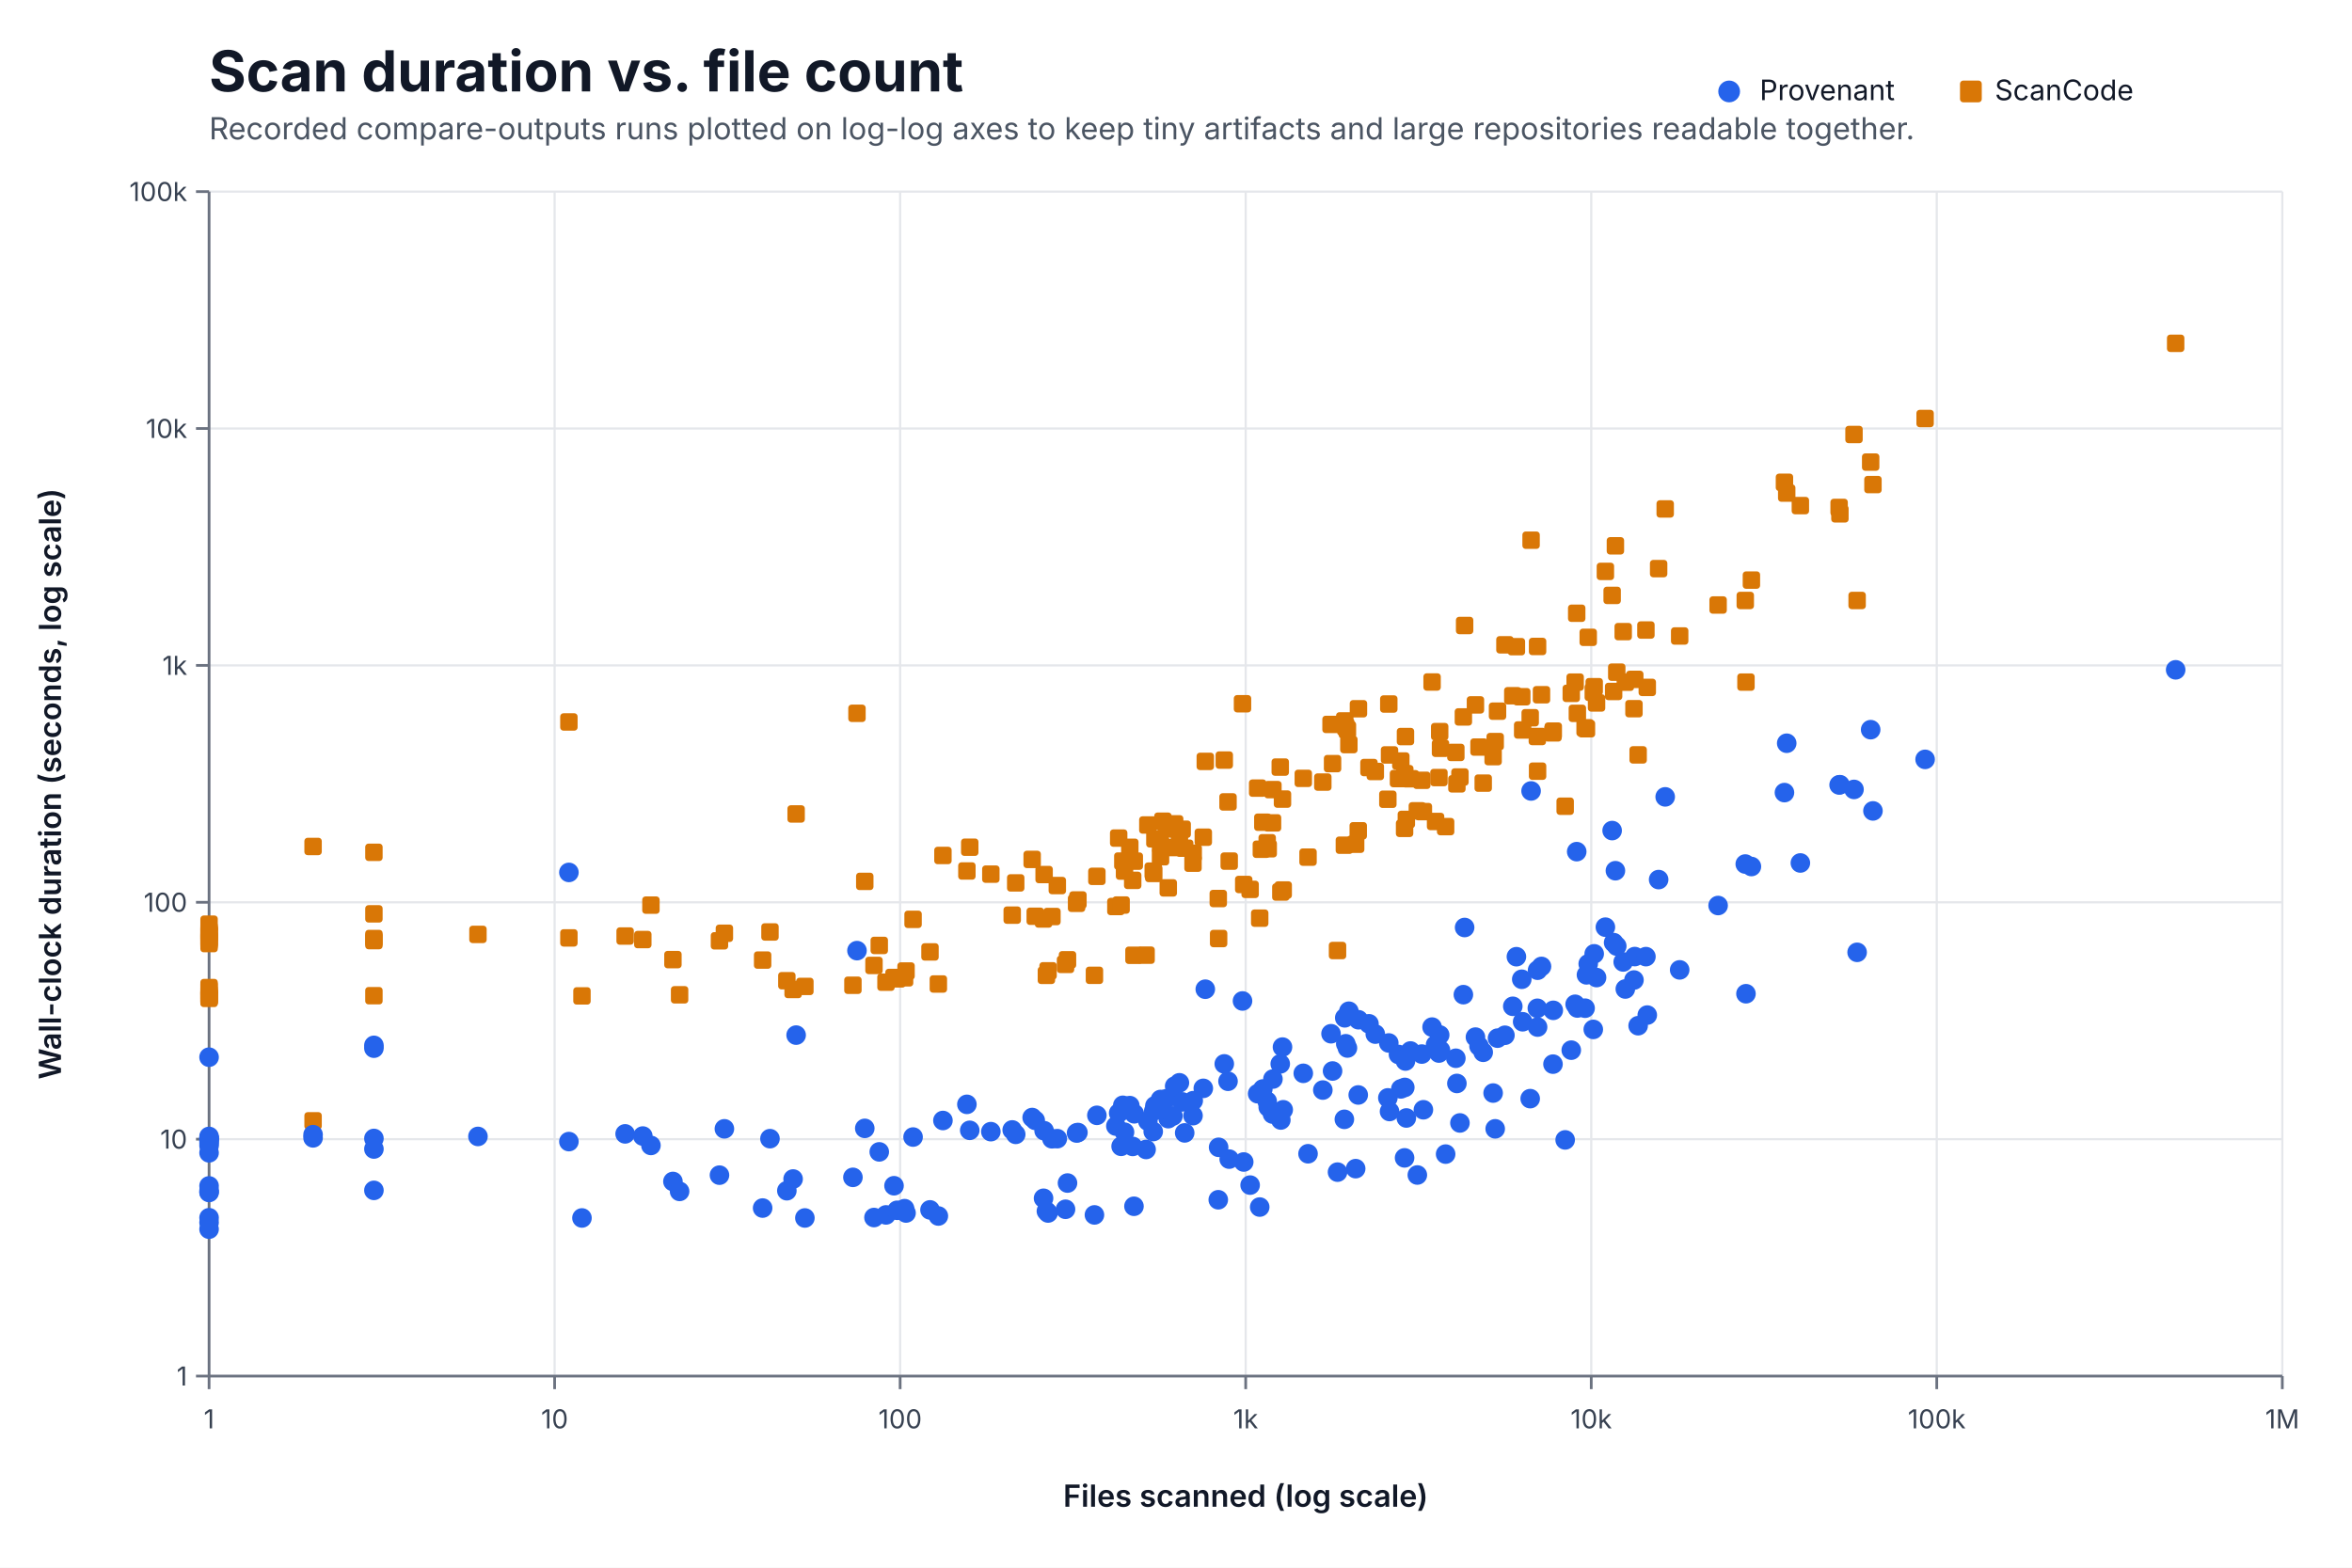
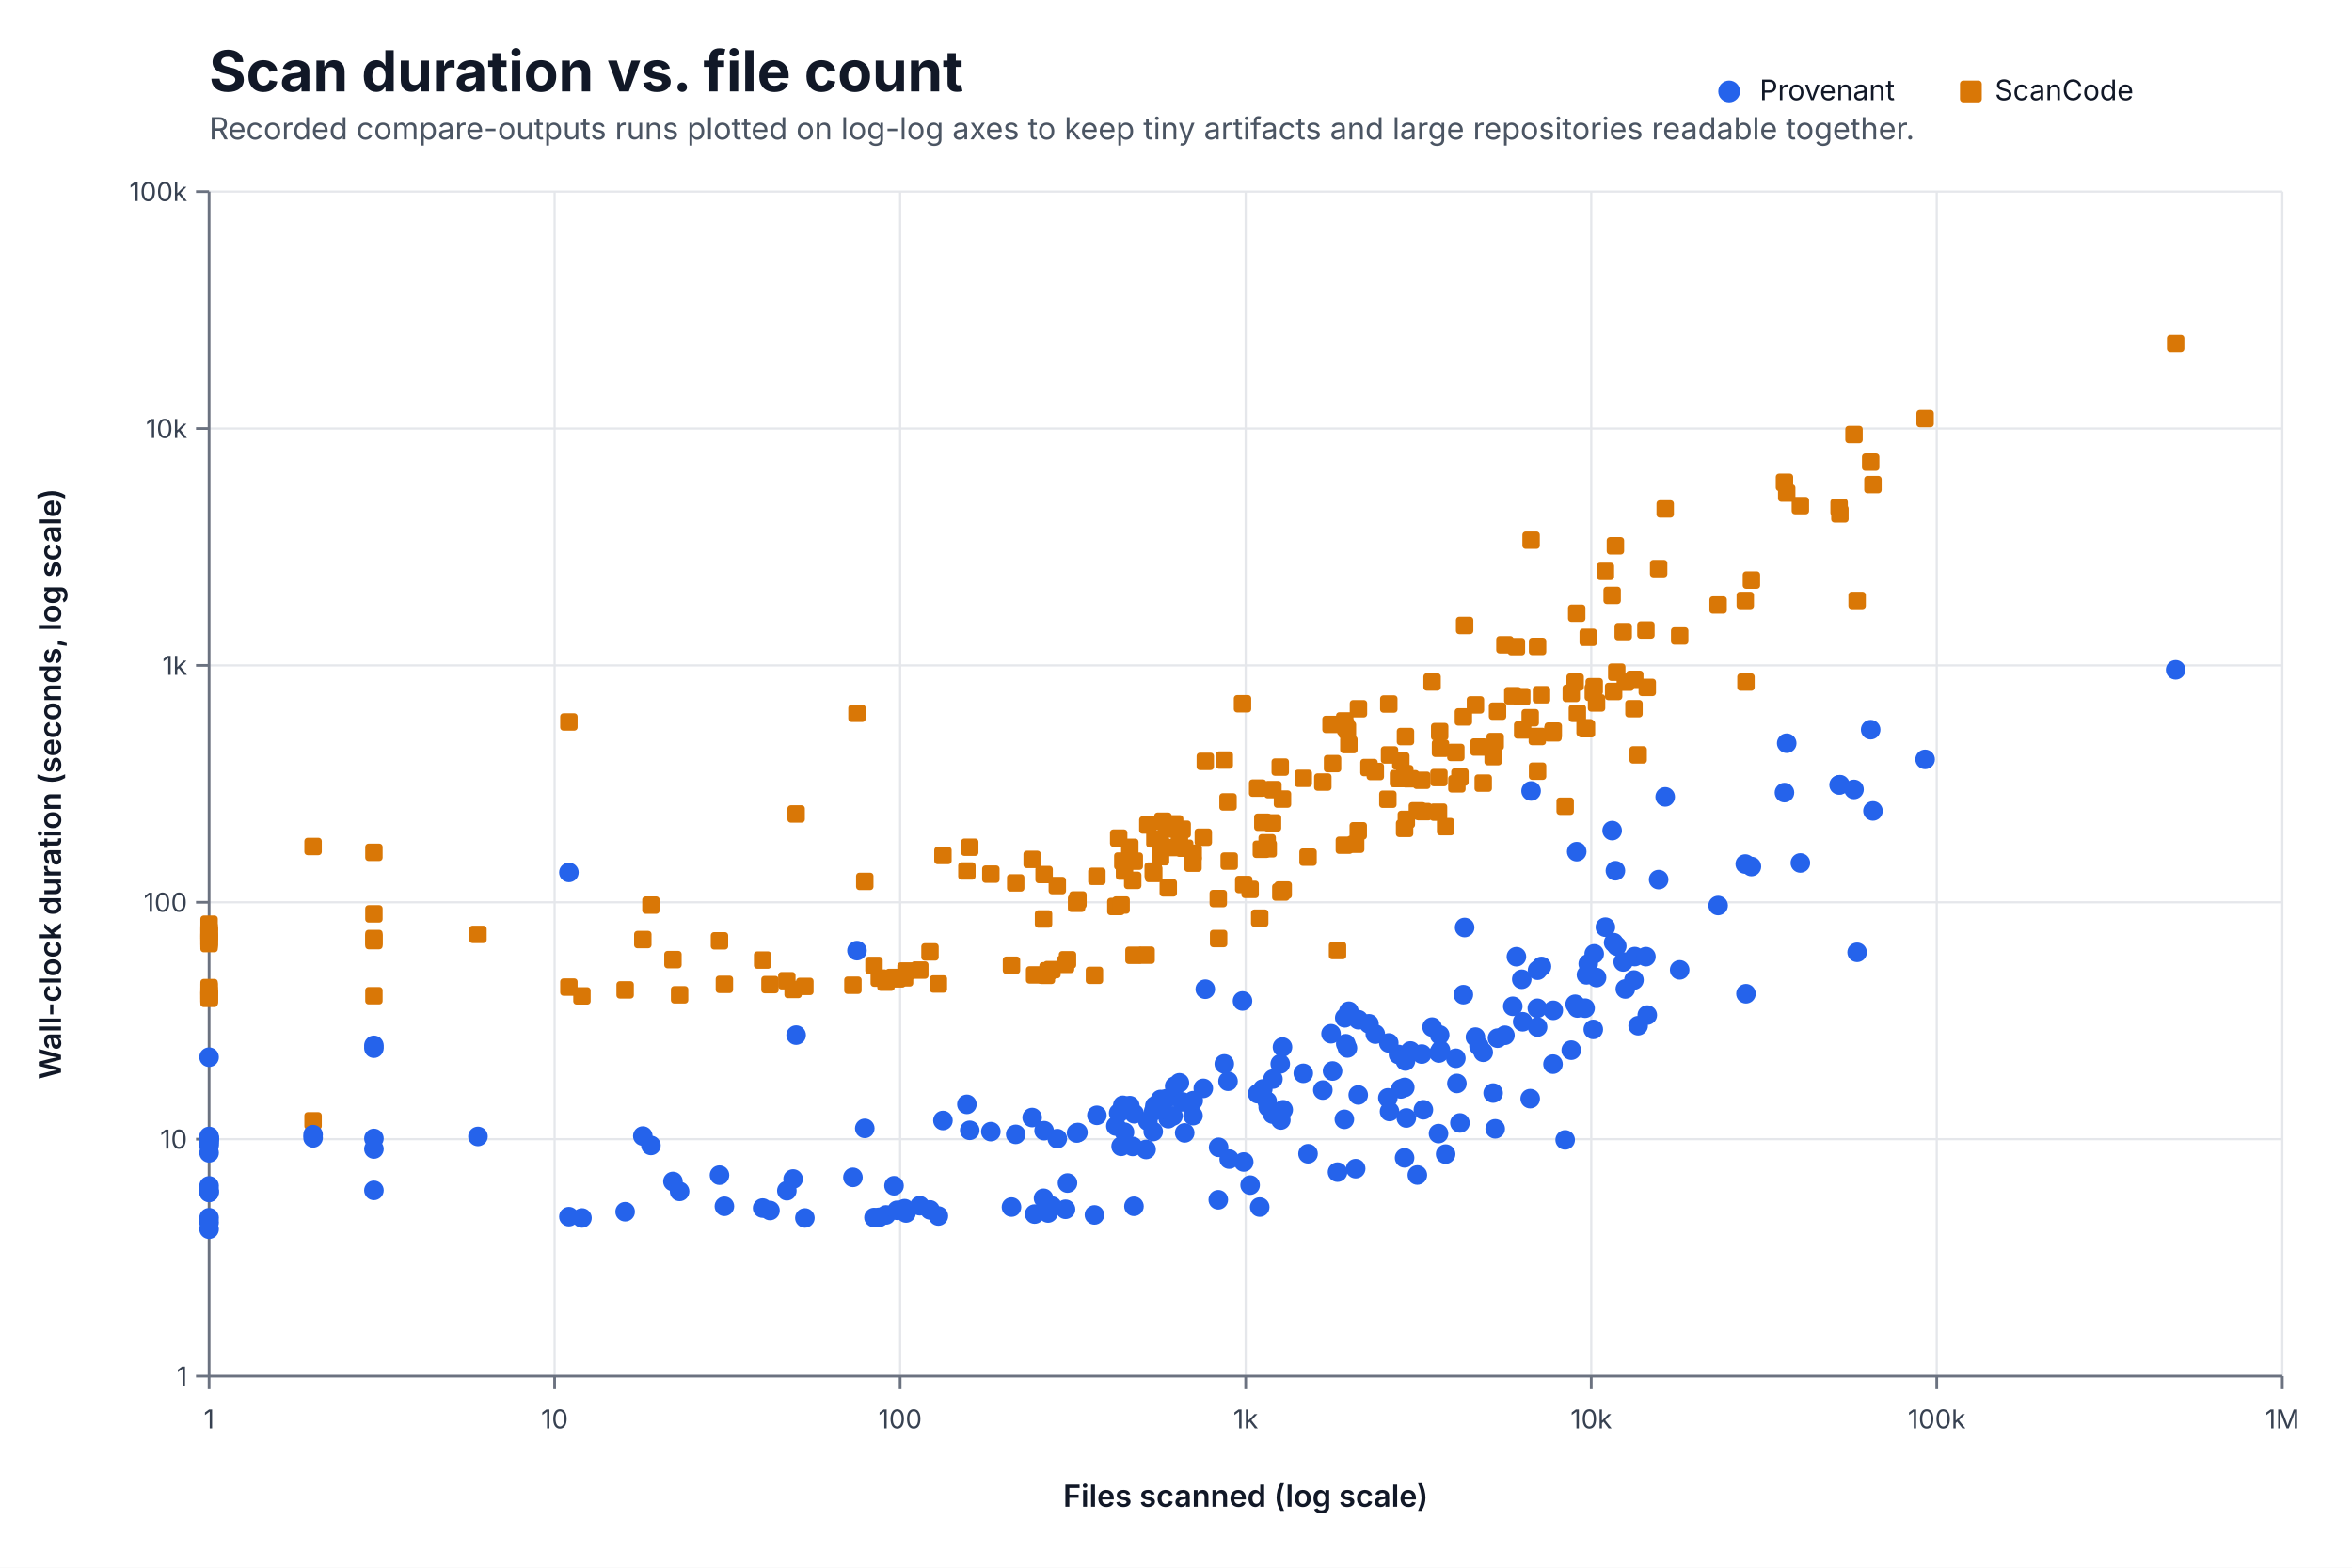
<svg xmlns="http://www.w3.org/2000/svg" width="1080" height="720" viewBox="0 0 1080 720" role="img" aria-labelledby="title desc">
  <style>
    text { font-family: -apple-system, BlinkMacSystemFont, "Segoe UI", sans-serif; fill: #111827; }
    .title { font-size: 26px; font-weight: 700; }
    .subtitle { font-size: 14px; fill: #4b5563; }
    .axis-label { font-size: 14px; font-weight: 600; }
    .tick { font-size: 12px; fill: #374151; }
    .grid { stroke: #e5e7eb; stroke-width: 1; }
    .axis { stroke: #6b7280; stroke-width: 1.25; }
    .legend-label { font-size: 13px; }
  </style>
  <rect x="0" y="0" width="1080" height="720" fill="white" />
  <text class="title" x="96" y="42">Scan duration vs. file count</text>
  <text class="subtitle" x="96" y="64">Recorded compare-outputs runs plotted on log-log axes to keep tiny artifacts and large repositories readable together.</text>
  <line class="grid" x1="96.00" y1="632.00" x2="1048.00" y2="632.00" />
  <line class="grid" x1="96.00" y1="523.20" x2="1048.00" y2="523.20" />
  <line class="grid" x1="96.00" y1="414.40" x2="1048.00" y2="414.40" />
  <line class="grid" x1="96.00" y1="305.60" x2="1048.00" y2="305.60" />
  <line class="grid" x1="96.00" y1="196.80" x2="1048.00" y2="196.80" />
  <line class="grid" x1="96.00" y1="88.00" x2="1048.00" y2="88.00" />
  <line class="grid" x1="96.00" y1="88.00" x2="96.00" y2="632.00" />
  <line class="grid" x1="254.67" y1="88.00" x2="254.67" y2="632.00" />
  <line class="grid" x1="413.33" y1="88.00" x2="413.33" y2="632.00" />
  <line class="grid" x1="572.00" y1="88.00" x2="572.00" y2="632.00" />
  <line class="grid" x1="730.67" y1="88.00" x2="730.67" y2="632.00" />
  <line class="grid" x1="889.33" y1="88.00" x2="889.33" y2="632.00" />
  <line class="grid" x1="1048.00" y1="88.00" x2="1048.00" y2="632.00" />
  <line class="axis" x1="96.00" y1="632.00" x2="1048.00" y2="632.00" />
  <line class="axis" x1="96.00" y1="88.00" x2="96.00" y2="632.00" />
  <line class="axis" x1="96.00" y1="632.00" x2="96.00" y2="638.00" />
  <text class="tick" x="96.00" y="656.00" text-anchor="middle">1</text>
  <line class="axis" x1="254.67" y1="632.00" x2="254.67" y2="638.00" />
  <text class="tick" x="254.67" y="656.00" text-anchor="middle">10</text>
  <line class="axis" x1="413.33" y1="632.00" x2="413.33" y2="638.00" />
  <text class="tick" x="413.33" y="656.00" text-anchor="middle">100</text>
  <line class="axis" x1="572.00" y1="632.00" x2="572.00" y2="638.00" />
  <text class="tick" x="572.00" y="656.00" text-anchor="middle">1k</text>
  <line class="axis" x1="730.67" y1="632.00" x2="730.67" y2="638.00" />
  <text class="tick" x="730.67" y="656.00" text-anchor="middle">10k</text>
  <line class="axis" x1="889.33" y1="632.00" x2="889.33" y2="638.00" />
  <text class="tick" x="889.33" y="656.00" text-anchor="middle">100k</text>
  <line class="axis" x1="1048.00" y1="632.00" x2="1048.00" y2="638.00" />
  <text class="tick" x="1048.00" y="656.00" text-anchor="middle">1M</text>
  <line class="axis" x1="90.00" y1="632.00" x2="96.00" y2="632.00" />
  <text class="tick" x="86.00" y="632.00" text-anchor="end" dominant-baseline="middle">1</text>
  <line class="axis" x1="90.00" y1="523.20" x2="96.00" y2="523.20" />
  <text class="tick" x="86.00" y="523.20" text-anchor="end" dominant-baseline="middle">10</text>
  <line class="axis" x1="90.00" y1="414.40" x2="96.00" y2="414.40" />
  <text class="tick" x="86.00" y="414.40" text-anchor="end" dominant-baseline="middle">100</text>
  <line class="axis" x1="90.00" y1="305.60" x2="96.00" y2="305.60" />
  <text class="tick" x="86.00" y="305.60" text-anchor="end" dominant-baseline="middle">1k</text>
  <line class="axis" x1="90.00" y1="196.80" x2="96.00" y2="196.80" />
  <text class="tick" x="86.00" y="196.80" text-anchor="end" dominant-baseline="middle">10k</text>
  <line class="axis" x1="90.00" y1="88.00" x2="96.00" y2="88.00" />
  <text class="tick" x="86.00" y="88.00" text-anchor="end" dominant-baseline="middle">100k</text>
  <text class="axis-label" x="572.00" y="692.00" text-anchor="middle">Files scanned (log scale)</text>
  <text class="axis-label" x="28" y="360.00" transform="rotate(-90 28 360.00)" text-anchor="middle">Wall-clock duration (seconds, log scale)</text>
  <g aria-label="Legend">
    <circle cx="794" cy="42" r="5" fill="#2563eb" />
    <text class="legend-label" x="808" y="46">Provenant</text>
    <rect x="900" y="37" width="10" height="10" fill="#d97706" rx="1.5" />
    <text class="legend-label" x="916" y="46">ScanCode</text>
  </g>
  <g aria-label="ScanCode points">
    <rect x="92.00" y="420.46" width="8" height="8" fill="#d97706" rx="1.5" />
    <rect x="92.00" y="423.47" width="8" height="8" fill="#d97706" rx="1.5" />
    <rect x="92.00" y="425.26" width="8" height="8" fill="#d97706" rx="1.5" />
    <rect x="92.00" y="424.52" width="8" height="8" fill="#d97706" rx="1.5" />
    <rect x="92.00" y="449.57" width="8" height="8" fill="#d97706" rx="1.5" />
    <rect x="92.00" y="454.13" width="8" height="8" fill="#d97706" rx="1.5" />
    <rect x="92.00" y="450.39" width="8" height="8" fill="#d97706" rx="1.5" />
    <rect x="92.00" y="454.09" width="8" height="8" fill="#d97706" rx="1.5" />
    <rect x="92.00" y="429.37" width="8" height="8" fill="#d97706" rx="1.5" />
    <rect x="92.00" y="428.44" width="8" height="8" fill="#d97706" rx="1.5" />
    <rect x="92.00" y="427.25" width="8" height="8" fill="#d97706" rx="1.5" />
    <rect x="92.00" y="453.66" width="8" height="8" fill="#d97706" rx="1.5" />
    <rect x="92.00" y="424.52" width="8" height="8" fill="#d97706" rx="1.5" />
    <rect x="92.00" y="427.69" width="8" height="8" fill="#d97706" rx="1.5" />
    <rect x="92.00" y="453.46" width="8" height="8" fill="#d97706" rx="1.5" />
    <rect x="92.00" y="454.54" width="8" height="8" fill="#d97706" rx="1.5" />
    <rect x="92.00" y="452.30" width="8" height="8" fill="#d97706" rx="1.5" />
    <rect x="139.76" y="510.78" width="8" height="8" fill="#d97706" rx="1.5" />
    <rect x="139.76" y="384.76" width="8" height="8" fill="#d97706" rx="1.5" />
    <rect x="167.70" y="427.04" width="8" height="8" fill="#d97706" rx="1.5" />
    <rect x="167.70" y="387.45" width="8" height="8" fill="#d97706" rx="1.5" />
    <rect x="167.70" y="427.99" width="8" height="8" fill="#d97706" rx="1.5" />
    <rect x="167.70" y="453.30" width="8" height="8" fill="#d97706" rx="1.5" />
    <rect x="167.70" y="415.71" width="8" height="8" fill="#d97706" rx="1.5" />
    <rect x="215.47" y="425.14" width="8" height="8" fill="#d97706" rx="1.5" />
-     <rect x="257.23" y="426.75" width="8" height="8" fill="#d97706" rx="1.5" />
+     <rect x="257.23" y="449.34" width="8" height="8" fill="#d97706" rx="1.5" />
    <rect x="257.23" y="327.58" width="8" height="8" fill="#d97706" rx="1.5" />
    <rect x="263.23" y="453.39" width="8" height="8" fill="#d97706" rx="1.5" />
-     <rect x="283.05" y="425.90" width="8" height="8" fill="#d97706" rx="1.5" />
+     <rect x="283.05" y="450.63" width="8" height="8" fill="#d97706" rx="1.5" />
    <rect x="291.17" y="427.52" width="8" height="8" fill="#d97706" rx="1.5" />
    <rect x="294.90" y="411.70" width="8" height="8" fill="#d97706" rx="1.5" />
    <rect x="305.00" y="436.72" width="8" height="8" fill="#d97706" rx="1.5" />
    <rect x="308.06" y="452.89" width="8" height="8" fill="#d97706" rx="1.5" />
    <rect x="326.37" y="428.10" width="8" height="8" fill="#d97706" rx="1.5" />
-     <rect x="328.63" y="424.63" width="8" height="8" fill="#d97706" rx="1.5" />
+     <rect x="328.63" y="448.10" width="8" height="8" fill="#d97706" rx="1.5" />
    <rect x="346.19" y="436.94" width="8" height="8" fill="#d97706" rx="1.5" />
-     <rect x="349.56" y="424.02" width="8" height="8" fill="#d97706" rx="1.5" />
+     <rect x="349.56" y="448.21" width="8" height="8" fill="#d97706" rx="1.5" />
    <rect x="357.31" y="446.42" width="8" height="8" fill="#d97706" rx="1.5" />
    <rect x="360.18" y="450.45" width="8" height="8" fill="#d97706" rx="1.5" />
    <rect x="361.57" y="369.83" width="8" height="8" fill="#d97706" rx="1.5" />
    <rect x="365.59" y="449.04" width="8" height="8" fill="#d97706" rx="1.5" />
    <rect x="387.65" y="448.50" width="8" height="8" fill="#d97706" rx="1.5" />
    <rect x="389.51" y="323.61" width="8" height="8" fill="#d97706" rx="1.5" />
    <rect x="393.09" y="400.80" width="8" height="8" fill="#d97706" rx="1.5" />
    <rect x="397.32" y="439.40" width="8" height="8" fill="#d97706" rx="1.5" />
-     <rect x="399.74" y="430.21" width="8" height="8" fill="#d97706" rx="1.5" />
+     <rect x="399.74" y="445.22" width="8" height="8" fill="#d97706" rx="1.5" />
    <rect x="402.83" y="447.10" width="8" height="8" fill="#d97706" rx="1.5" />
    <rect x="406.52" y="444.93" width="8" height="8" fill="#d97706" rx="1.5" />
    <rect x="407.94" y="445.56" width="8" height="8" fill="#d97706" rx="1.5" />
    <rect x="411.37" y="445.09" width="8" height="8" fill="#d97706" rx="1.5" />
    <rect x="412.04" y="441.96" width="8" height="8" fill="#d97706" rx="1.5" />
-     <rect x="415.27" y="418.23" width="8" height="8" fill="#d97706" rx="1.5" />
+     <rect x="418.36" y="441.53" width="8" height="8" fill="#d97706" rx="1.5" />
    <rect x="423.04" y="433.19" width="8" height="8" fill="#d97706" rx="1.5" />
    <rect x="426.88" y="447.92" width="8" height="8" fill="#d97706" rx="1.5" />
    <rect x="428.98" y="388.90" width="8" height="8" fill="#d97706" rx="1.5" />
    <rect x="439.98" y="396.02" width="8" height="8" fill="#d97706" rx="1.5" />
    <rect x="441.29" y="385.10" width="8" height="8" fill="#d97706" rx="1.5" />
    <rect x="450.98" y="397.47" width="8" height="8" fill="#d97706" rx="1.5" />
-     <rect x="460.79" y="416.30" width="8" height="8" fill="#d97706" rx="1.5" />
+     <rect x="460.46" y="439.32" width="8" height="8" fill="#d97706" rx="1.5" />
    <rect x="462.40" y="401.49" width="8" height="8" fill="#d97706" rx="1.5" />
    <rect x="469.95" y="390.71" width="8" height="8" fill="#d97706" rx="1.5" />
-     <rect x="471.36" y="416.81" width="8" height="8" fill="#d97706" rx="1.5" />
+     <rect x="471.08" y="443.75" width="8" height="8" fill="#d97706" rx="1.5" />
    <rect x="475.18" y="418.07" width="8" height="8" fill="#d97706" rx="1.5" />
    <rect x="475.44" y="397.66" width="8" height="8" fill="#d97706" rx="1.5" />
    <rect x="476.49" y="443.95" width="8" height="8" fill="#d97706" rx="1.5" />
    <rect x="477.26" y="441.87" width="8" height="8" fill="#d97706" rx="1.5" />
-     <rect x="479.04" y="416.95" width="8" height="8" fill="#d97706" rx="1.5" />
+     <rect x="479.04" y="441.32" width="8" height="8" fill="#d97706" rx="1.5" />
    <rect x="481.50" y="402.72" width="8" height="8" fill="#d97706" rx="1.5" />
    <rect x="485.27" y="438.93" width="8" height="8" fill="#d97706" rx="1.5" />
    <rect x="486.18" y="436.80" width="8" height="8" fill="#d97706" rx="1.5" />
    <rect x="490.34" y="410.86" width="8" height="8" fill="#d97706" rx="1.5" />
    <rect x="490.97" y="409.34" width="8" height="8" fill="#d97706" rx="1.5" />
    <rect x="498.55" y="443.94" width="8" height="8" fill="#d97706" rx="1.5" />
    <rect x="499.67" y="398.49" width="8" height="8" fill="#d97706" rx="1.5" />
    <rect x="508.39" y="412.34" width="8" height="8" fill="#d97706" rx="1.5" />
    <rect x="509.68" y="380.92" width="8" height="8" fill="#d97706" rx="1.5" />
    <rect x="510.80" y="411.66" width="8" height="8" fill="#d97706" rx="1.5" />
    <rect x="511.58" y="391.47" width="8" height="8" fill="#d97706" rx="1.5" />
    <rect x="512.36" y="396.07" width="8" height="8" fill="#d97706" rx="1.5" />
    <rect x="514.79" y="385.13" width="8" height="8" fill="#d97706" rx="1.5" />
    <rect x="516.12" y="400.33" width="8" height="8" fill="#d97706" rx="1.5" />
    <rect x="516.70" y="434.73" width="8" height="8" fill="#d97706" rx="1.5" />
    <rect x="516.85" y="391.50" width="8" height="8" fill="#d97706" rx="1.5" />
    <rect x="522.27" y="434.69" width="8" height="8" fill="#d97706" rx="1.5" />
    <rect x="523.07" y="374.90" width="8" height="8" fill="#d97706" rx="1.5" />
    <rect x="525.54" y="396.10" width="8" height="8" fill="#d97706" rx="1.5" />
    <rect x="525.79" y="397.16" width="8" height="8" fill="#d97706" rx="1.5" />
    <rect x="526.30" y="381.25" width="8" height="8" fill="#d97706" rx="1.5" />
    <rect x="528.90" y="383.91" width="8" height="8" fill="#d97706" rx="1.5" />
    <rect x="528.90" y="389.48" width="8" height="8" fill="#d97706" rx="1.5" />
    <rect x="529.99" y="373.16" width="8" height="8" fill="#d97706" rx="1.5" />
    <rect x="531.64" y="376.71" width="8" height="8" fill="#d97706" rx="1.5" />
    <rect x="532.45" y="403.78" width="8" height="8" fill="#d97706" rx="1.5" />
    <rect x="534.61" y="385.27" width="8" height="8" fill="#d97706" rx="1.5" />
    <rect x="535.39" y="374.38" width="8" height="8" fill="#d97706" rx="1.5" />
    <rect x="537.57" y="381.59" width="8" height="8" fill="#d97706" rx="1.5" />
    <rect x="538.84" y="376.84" width="8" height="8" fill="#d97706" rx="1.5" />
    <rect x="539.99" y="385.56" width="8" height="8" fill="#d97706" rx="1.5" />
    <rect x="543.81" y="392.44" width="8" height="8" fill="#d97706" rx="1.5" />
    <rect x="543.91" y="387.84" width="8" height="8" fill="#d97706" rx="1.5" />
    <rect x="548.54" y="380.50" width="8" height="8" fill="#d97706" rx="1.5" />
    <rect x="549.45" y="345.68" width="8" height="8" fill="#d97706" rx="1.5" />
    <rect x="555.41" y="408.67" width="8" height="8" fill="#d97706" rx="1.5" />
    <rect x="555.57" y="427.04" width="8" height="8" fill="#d97706" rx="1.5" />
    <rect x="558.17" y="345.08" width="8" height="8" fill="#d97706" rx="1.5" />
    <rect x="559.89" y="364.30" width="8" height="8" fill="#d97706" rx="1.5" />
    <rect x="560.43" y="391.49" width="8" height="8" fill="#d97706" rx="1.5" />
    <rect x="566.54" y="319.22" width="8" height="8" fill="#d97706" rx="1.5" />
    <rect x="567.10" y="402.22" width="8" height="8" fill="#d97706" rx="1.5" />
    <rect x="570.04" y="404.47" width="8" height="8" fill="#d97706" rx="1.5" />
    <rect x="573.49" y="357.97" width="8" height="8" fill="#d97706" rx="1.5" />
    <rect x="574.44" y="417.69" width="8" height="8" fill="#d97706" rx="1.5" />
    <rect x="575.19" y="386.04" width="8" height="8" fill="#d97706" rx="1.5" />
    <rect x="575.87" y="373.63" width="8" height="8" fill="#d97706" rx="1.5" />
    <rect x="577.87" y="383.06" width="8" height="8" fill="#d97706" rx="1.5" />
    <rect x="578.35" y="385.81" width="8" height="8" fill="#d97706" rx="1.5" />
    <rect x="580.33" y="373.93" width="8" height="8" fill="#d97706" rx="1.5" />
    <rect x="580.51" y="358.66" width="8" height="8" fill="#d97706" rx="1.5" />
    <rect x="583.87" y="348.30" width="8" height="8" fill="#d97706" rx="1.5" />
    <rect x="584.14" y="405.69" width="8" height="8" fill="#d97706" rx="1.5" />
    <rect x="584.90" y="363.00" width="8" height="8" fill="#d97706" rx="1.5" />
    <rect x="585.23" y="404.76" width="8" height="8" fill="#d97706" rx="1.5" />
    <rect x="594.45" y="353.48" width="8" height="8" fill="#d97706" rx="1.5" />
    <rect x="596.63" y="389.66" width="8" height="8" fill="#d97706" rx="1.5" />
    <rect x="603.42" y="355.19" width="8" height="8" fill="#d97706" rx="1.5" />
    <rect x="607.19" y="328.71" width="8" height="8" fill="#d97706" rx="1.5" />
    <rect x="607.89" y="346.71" width="8" height="8" fill="#d97706" rx="1.5" />
    <rect x="610.17" y="432.56" width="8" height="8" fill="#d97706" rx="1.5" />
    <rect x="613.31" y="384.18" width="8" height="8" fill="#d97706" rx="1.5" />
    <rect x="613.49" y="327.10" width="8" height="8" fill="#d97706" rx="1.5" />
    <rect x="613.95" y="329.87" width="8" height="8" fill="#d97706" rx="1.5" />
    <rect x="614.72" y="331.19" width="8" height="8" fill="#d97706" rx="1.5" />
    <rect x="615.38" y="337.97" width="8" height="8" fill="#d97706" rx="1.5" />
    <rect x="618.50" y="383.74" width="8" height="8" fill="#d97706" rx="1.5" />
    <rect x="619.68" y="377.56" width="8" height="8" fill="#d97706" rx="1.5" />
    <rect x="619.78" y="321.51" width="8" height="8" fill="#d97706" rx="1.5" />
    <rect x="624.61" y="348.51" width="8" height="8" fill="#d97706" rx="1.5" />
    <rect x="627.52" y="350.33" width="8" height="8" fill="#d97706" rx="1.5" />
    <rect x="633.28" y="363.07" width="8" height="8" fill="#d97706" rx="1.5" />
    <rect x="633.71" y="319.34" width="8" height="8" fill="#d97706" rx="1.5" />
    <rect x="634.05" y="342.72" width="8" height="8" fill="#d97706" rx="1.5" />
    <rect x="638.16" y="353.58" width="8" height="8" fill="#d97706" rx="1.5" />
    <rect x="639.24" y="345.52" width="8" height="8" fill="#d97706" rx="1.5" />
    <rect x="640.96" y="376.44" width="8" height="8" fill="#d97706" rx="1.5" />
    <rect x="641.06" y="351.33" width="8" height="8" fill="#d97706" rx="1.5" />
    <rect x="641.37" y="334.28" width="8" height="8" fill="#d97706" rx="1.5" />
    <rect x="641.77" y="372.34" width="8" height="8" fill="#d97706" rx="1.5" />
    <rect x="643.66" y="353.67" width="8" height="8" fill="#d97706" rx="1.5" />
    <rect x="646.82" y="368.39" width="8" height="8" fill="#d97706" rx="1.5" />
    <rect x="648.86" y="354.37" width="8" height="8" fill="#d97706" rx="1.5" />
    <rect x="649.60" y="368.75" width="8" height="8" fill="#d97706" rx="1.5" />
    <rect x="653.59" y="309.22" width="8" height="8" fill="#d97706" rx="1.5" />
-     <rect x="655.19" y="373.28" width="8" height="8" fill="#d97706" rx="1.5" />
+     <rect x="656.55" y="369.00" width="8" height="8" fill="#d97706" rx="1.5" />
    <rect x="656.74" y="353.11" width="8" height="8" fill="#d97706" rx="1.5" />
    <rect x="657.08" y="332.02" width="8" height="8" fill="#d97706" rx="1.5" />
    <rect x="657.46" y="339.67" width="8" height="8" fill="#d97706" rx="1.5" />
    <rect x="659.81" y="375.65" width="8" height="8" fill="#d97706" rx="1.5" />
    <rect x="664.50" y="341.57" width="8" height="8" fill="#d97706" rx="1.5" />
    <rect x="664.98" y="356.00" width="8" height="8" fill="#d97706" rx="1.5" />
    <rect x="666.38" y="352.86" width="8" height="8" fill="#d97706" rx="1.5" />
    <rect x="667.96" y="325.26" width="8" height="8" fill="#d97706" rx="1.5" />
    <rect x="668.53" y="283.27" width="8" height="8" fill="#d97706" rx="1.5" />
    <rect x="673.50" y="319.74" width="8" height="8" fill="#d97706" rx="1.5" />
    <rect x="675.14" y="339.11" width="8" height="8" fill="#d97706" rx="1.5" />
    <rect x="677.07" y="355.67" width="8" height="8" fill="#d97706" rx="1.5" />
    <rect x="681.62" y="343.50" width="8" height="8" fill="#d97706" rx="1.5" />
    <rect x="682.57" y="336.59" width="8" height="8" fill="#d97706" rx="1.5" />
    <rect x="683.64" y="322.63" width="8" height="8" fill="#d97706" rx="1.5" />
    <rect x="687.04" y="292.14" width="8" height="8" fill="#d97706" rx="1.5" />
    <rect x="690.65" y="315.53" width="8" height="8" fill="#d97706" rx="1.5" />
    <rect x="692.31" y="293.00" width="8" height="8" fill="#d97706" rx="1.5" />
    <rect x="694.77" y="315.99" width="8" height="8" fill="#d97706" rx="1.5" />
    <rect x="695.18" y="331.26" width="8" height="8" fill="#d97706" rx="1.5" />
    <rect x="698.64" y="325.64" width="8" height="8" fill="#d97706" rx="1.5" />
    <rect x="699.05" y="244.10" width="8" height="8" fill="#d97706" rx="1.5" />
    <rect x="701.92" y="334.25" width="8" height="8" fill="#d97706" rx="1.5" />
    <rect x="702.03" y="350.18" width="8" height="8" fill="#d97706" rx="1.5" />
    <rect x="702.03" y="292.91" width="8" height="8" fill="#d97706" rx="1.5" />
    <rect x="703.83" y="315.08" width="8" height="8" fill="#d97706" rx="1.5" />
    <rect x="709.11" y="332.59" width="8" height="8" fill="#d97706" rx="1.5" />
    <rect x="709.24" y="331.79" width="8" height="8" fill="#d97706" rx="1.5" />
    <rect x="714.70" y="366.27" width="8" height="8" fill="#d97706" rx="1.5" />
    <rect x="717.50" y="314.45" width="8" height="8" fill="#d97706" rx="1.5" />
    <rect x="719.28" y="309.28" width="8" height="8" fill="#d97706" rx="1.5" />
    <rect x="720.00" y="277.65" width="8" height="8" fill="#d97706" rx="1.5" />
    <rect x="720.30" y="323.62" width="8" height="8" fill="#d97706" rx="1.5" />
    <rect x="723.85" y="330.25" width="8" height="8" fill="#d97706" rx="1.5" />
    <rect x="724.48" y="330.69" width="8" height="8" fill="#d97706" rx="1.5" />
    <rect x="725.29" y="288.71" width="8" height="8" fill="#d97706" rx="1.5" />
    <rect x="727.61" y="313.95" width="8" height="8" fill="#d97706" rx="1.5" />
    <rect x="728.03" y="311.39" width="8" height="8" fill="#d97706" rx="1.5" />
    <rect x="729.11" y="318.85" width="8" height="8" fill="#d97706" rx="1.5" />
    <rect x="733.17" y="258.43" width="8" height="8" fill="#d97706" rx="1.5" />
    <rect x="736.27" y="269.45" width="8" height="8" fill="#d97706" rx="1.5" />
    <rect x="736.95" y="313.57" width="8" height="8" fill="#d97706" rx="1.5" />
    <rect x="737.77" y="246.68" width="8" height="8" fill="#d97706" rx="1.5" />
    <rect x="738.39" y="304.71" width="8" height="8" fill="#d97706" rx="1.5" />
    <rect x="741.35" y="286.09" width="8" height="8" fill="#d97706" rx="1.5" />
    <rect x="742.32" y="309.33" width="8" height="8" fill="#d97706" rx="1.5" />
    <rect x="746.29" y="321.48" width="8" height="8" fill="#d97706" rx="1.5" />
    <rect x="746.66" y="308.03" width="8" height="8" fill="#d97706" rx="1.5" />
    <rect x="748.21" y="342.70" width="8" height="8" fill="#d97706" rx="1.5" />
    <rect x="751.78" y="285.35" width="8" height="8" fill="#d97706" rx="1.5" />
    <rect x="752.40" y="311.70" width="8" height="8" fill="#d97706" rx="1.5" />
    <rect x="757.62" y="257.15" width="8" height="8" fill="#d97706" rx="1.5" />
    <rect x="760.63" y="229.74" width="8" height="8" fill="#d97706" rx="1.5" />
    <rect x="767.28" y="288.09" width="8" height="8" fill="#d97706" rx="1.5" />
    <rect x="784.93" y="273.87" width="8" height="8" fill="#d97706" rx="1.5" />
    <rect x="797.40" y="271.78" width="8" height="8" fill="#d97706" rx="1.5" />
    <rect x="797.72" y="309.27" width="8" height="8" fill="#d97706" rx="1.5" />
    <rect x="800.22" y="262.42" width="8" height="8" fill="#d97706" rx="1.5" />
    <rect x="815.39" y="217.51" width="8" height="8" fill="#d97706" rx="1.5" />
    <rect x="816.43" y="222.46" width="8" height="8" fill="#d97706" rx="1.5" />
    <rect x="822.70" y="228.21" width="8" height="8" fill="#d97706" rx="1.5" />
    <rect x="840.49" y="229.06" width="8" height="8" fill="#d97706" rx="1.5" />
    <rect x="840.86" y="231.99" width="8" height="8" fill="#d97706" rx="1.5" />
    <rect x="847.33" y="195.56" width="8" height="8" fill="#d97706" rx="1.5" />
    <rect x="848.76" y="271.78" width="8" height="8" fill="#d97706" rx="1.5" />
    <rect x="854.98" y="208.23" width="8" height="8" fill="#d97706" rx="1.5" />
    <rect x="856.03" y="218.55" width="8" height="8" fill="#d97706" rx="1.5" />
    <rect x="879.98" y="188.22" width="8" height="8" fill="#d97706" rx="1.5" />
    <rect x="995.03" y="153.67" width="8" height="8" fill="#d97706" rx="1.5" />
  </g>
  <g aria-label="Provenant points">
    <circle cx="96.00" cy="522.92" r="4.5" fill="#2563eb" />
    <circle cx="96.00" cy="522.78" r="4.5" fill="#2563eb" />
    <circle cx="96.00" cy="522.68" r="4.5" fill="#2563eb" />
    <circle cx="96.00" cy="521.94" r="4.5" fill="#2563eb" />
    <circle cx="96.00" cy="544.66" r="4.5" fill="#2563eb" />
    <circle cx="96.00" cy="561.46" r="4.5" fill="#2563eb" />
    <circle cx="96.00" cy="529.46" r="4.5" fill="#2563eb" />
    <circle cx="96.00" cy="547.49" r="4.5" fill="#2563eb" />
    <circle cx="96.00" cy="485.54" r="4.5" fill="#2563eb" />
    <circle cx="96.00" cy="526.17" r="4.5" fill="#2563eb" />
    <circle cx="96.00" cy="524.11" r="4.5" fill="#2563eb" />
    <circle cx="96.00" cy="547.65" r="4.5" fill="#2563eb" />
    <circle cx="96.00" cy="525.13" r="4.5" fill="#2563eb" />
    <circle cx="96.00" cy="523.72" r="4.5" fill="#2563eb" />
    <circle cx="96.00" cy="559.28" r="4.5" fill="#2563eb" />
    <circle cx="96.00" cy="564.53" r="4.5" fill="#2563eb" />
    <circle cx="96.00" cy="546.71" r="4.5" fill="#2563eb" />
    <circle cx="143.76" cy="521.12" r="4.5" fill="#2563eb" />
    <circle cx="143.76" cy="522.59" r="4.5" fill="#2563eb" />
    <circle cx="171.70" cy="522.87" r="4.5" fill="#2563eb" />
    <circle cx="171.70" cy="527.71" r="4.5" fill="#2563eb" />
    <circle cx="171.70" cy="480.11" r="4.5" fill="#2563eb" />
    <circle cx="171.70" cy="546.71" r="4.5" fill="#2563eb" />
    <circle cx="171.70" cy="481.40" r="4.5" fill="#2563eb" />
    <circle cx="219.47" cy="521.94" r="4.5" fill="#2563eb" />
-     <circle cx="261.23" cy="524.30" r="4.5" fill="#2563eb" />
+     <circle cx="261.23" cy="558.78" r="4.5" fill="#2563eb" />
    <circle cx="261.23" cy="400.68" r="4.5" fill="#2563eb" />
    <circle cx="267.23" cy="559.38" r="4.5" fill="#2563eb" />
-     <circle cx="287.05" cy="520.76" r="4.5" fill="#2563eb" />
+     <circle cx="287.05" cy="556.52" r="4.5" fill="#2563eb" />
    <circle cx="295.17" cy="521.76" r="4.5" fill="#2563eb" />
    <circle cx="298.90" cy="526.07" r="4.5" fill="#2563eb" />
    <circle cx="309.00" cy="542.62" r="4.5" fill="#2563eb" />
    <circle cx="312.06" cy="547.18" r="4.5" fill="#2563eb" />
    <circle cx="330.37" cy="539.72" r="4.5" fill="#2563eb" />
-     <circle cx="332.63" cy="518.44" r="4.5" fill="#2563eb" />
+     <circle cx="332.63" cy="554.01" r="4.5" fill="#2563eb" />
    <circle cx="350.19" cy="554.83" r="4.5" fill="#2563eb" />
-     <circle cx="353.56" cy="522.96" r="4.5" fill="#2563eb" />
+     <circle cx="353.56" cy="555.95" r="4.5" fill="#2563eb" />
    <circle cx="361.31" cy="546.87" r="4.5" fill="#2563eb" />
    <circle cx="364.18" cy="541.49" r="4.5" fill="#2563eb" />
    <circle cx="365.57" cy="475.40" r="4.5" fill="#2563eb" />
    <circle cx="369.59" cy="559.38" r="4.5" fill="#2563eb" />
    <circle cx="391.65" cy="540.73" r="4.5" fill="#2563eb" />
    <circle cx="393.51" cy="436.60" r="4.5" fill="#2563eb" />
    <circle cx="397.09" cy="518.23" r="4.5" fill="#2563eb" />
    <circle cx="401.32" cy="559.18" r="4.5" fill="#2563eb" />
-     <circle cx="403.74" cy="529.03" r="4.5" fill="#2563eb" />
+     <circle cx="403.74" cy="559.08" r="4.5" fill="#2563eb" />
    <circle cx="406.83" cy="557.98" r="4.5" fill="#2563eb" />
    <circle cx="410.52" cy="544.58" r="4.5" fill="#2563eb" />
    <circle cx="411.94" cy="555.86" r="4.5" fill="#2563eb" />
    <circle cx="415.37" cy="555.11" r="4.5" fill="#2563eb" />
    <circle cx="416.04" cy="557.10" r="4.5" fill="#2563eb" />
-     <circle cx="419.27" cy="522.22" r="4.5" fill="#2563eb" />
+     <circle cx="422.36" cy="553.74" r="4.5" fill="#2563eb" />
    <circle cx="427.04" cy="555.67" r="4.5" fill="#2563eb" />
    <circle cx="430.88" cy="558.48" r="4.5" fill="#2563eb" />
    <circle cx="432.98" cy="514.62" r="4.5" fill="#2563eb" />
    <circle cx="443.98" cy="507.20" r="4.5" fill="#2563eb" />
    <circle cx="445.29" cy="519.13" r="4.5" fill="#2563eb" />
    <circle cx="454.98" cy="519.74" r="4.5" fill="#2563eb" />
-     <circle cx="464.79" cy="518.95" r="4.5" fill="#2563eb" />
+     <circle cx="464.46" cy="554.37" r="4.5" fill="#2563eb" />
    <circle cx="466.40" cy="520.98" r="4.5" fill="#2563eb" />
    <circle cx="473.95" cy="513.26" r="4.5" fill="#2563eb" />
-     <circle cx="475.36" cy="514.55" r="4.5" fill="#2563eb" />
+     <circle cx="475.08" cy="557.59" r="4.5" fill="#2563eb" />
    <circle cx="479.18" cy="550.34" r="4.5" fill="#2563eb" />
    <circle cx="479.44" cy="519.30" r="4.5" fill="#2563eb" />
    <circle cx="480.49" cy="556.24" r="4.5" fill="#2563eb" />
    <circle cx="481.26" cy="557.10" r="4.5" fill="#2563eb" />
-     <circle cx="483.04" cy="523.01" r="4.5" fill="#2563eb" />
+     <circle cx="483.04" cy="553.92" r="4.5" fill="#2563eb" />
    <circle cx="485.50" cy="522.96" r="4.5" fill="#2563eb" />
    <circle cx="489.27" cy="555.39" r="4.5" fill="#2563eb" />
    <circle cx="490.18" cy="543.34" r="4.5" fill="#2563eb" />
    <circle cx="494.34" cy="520.36" r="4.5" fill="#2563eb" />
    <circle cx="494.97" cy="520.14" r="4.5" fill="#2563eb" />
    <circle cx="502.55" cy="557.98" r="4.5" fill="#2563eb" />
    <circle cx="503.67" cy="512.24" r="4.5" fill="#2563eb" />
    <circle cx="512.39" cy="517.17" r="4.5" fill="#2563eb" />
    <circle cx="513.68" cy="511.20" r="4.5" fill="#2563eb" />
    <circle cx="514.80" cy="526.48" r="4.5" fill="#2563eb" />
    <circle cx="515.58" cy="507.64" r="4.5" fill="#2563eb" />
    <circle cx="516.36" cy="520.00" r="4.5" fill="#2563eb" />
    <circle cx="518.79" cy="507.78" r="4.5" fill="#2563eb" />
    <circle cx="520.12" cy="526.53" r="4.5" fill="#2563eb" />
    <circle cx="520.70" cy="554.01" r="4.5" fill="#2563eb" />
    <circle cx="520.85" cy="511.54" r="4.5" fill="#2563eb" />
    <circle cx="526.27" cy="527.92" r="4.5" fill="#2563eb" />
    <circle cx="527.07" cy="514.90" r="4.5" fill="#2563eb" />
    <circle cx="529.54" cy="519.69" r="4.5" fill="#2563eb" />
    <circle cx="529.79" cy="510.26" r="4.5" fill="#2563eb" />
    <circle cx="530.30" cy="507.88" r="4.5" fill="#2563eb" />
    <circle cx="532.90" cy="504.96" r="4.5" fill="#2563eb" />
    <circle cx="532.90" cy="509.65" r="4.5" fill="#2563eb" />
    <circle cx="533.99" cy="505.42" r="4.5" fill="#2563eb" />
    <circle cx="535.64" cy="504.61" r="4.5" fill="#2563eb" />
    <circle cx="536.45" cy="513.77" r="4.5" fill="#2563eb" />
    <circle cx="538.61" cy="512.54" r="4.5" fill="#2563eb" />
    <circle cx="539.39" cy="498.86" r="4.5" fill="#2563eb" />
    <circle cx="541.57" cy="497.30" r="4.5" fill="#2563eb" />
    <circle cx="542.84" cy="506.07" r="4.5" fill="#2563eb" />
    <circle cx="543.99" cy="520.31" r="4.5" fill="#2563eb" />
    <circle cx="547.81" cy="512.39" r="4.5" fill="#2563eb" />
    <circle cx="547.91" cy="505.51" r="4.5" fill="#2563eb" />
    <circle cx="552.54" cy="499.85" r="4.5" fill="#2563eb" />
    <circle cx="553.45" cy="454.32" r="4.5" fill="#2563eb" />
    <circle cx="559.41" cy="551.02" r="4.5" fill="#2563eb" />
    <circle cx="559.57" cy="526.93" r="4.5" fill="#2563eb" />
    <circle cx="562.17" cy="488.62" r="4.5" fill="#2563eb" />
    <circle cx="563.89" cy="496.60" r="4.5" fill="#2563eb" />
    <circle cx="564.43" cy="532.35" r="4.5" fill="#2563eb" />
    <circle cx="570.54" cy="459.72" r="4.5" fill="#2563eb" />
    <circle cx="571.10" cy="533.68" r="4.5" fill="#2563eb" />
    <circle cx="574.04" cy="544.29" r="4.5" fill="#2563eb" />
    <circle cx="577.49" cy="502.31" r="4.5" fill="#2563eb" />
    <circle cx="578.44" cy="554.37" r="4.5" fill="#2563eb" />
    <circle cx="579.19" cy="502.52" r="4.5" fill="#2563eb" />
    <circle cx="579.87" cy="500.14" r="4.5" fill="#2563eb" />
    <circle cx="581.87" cy="505.77" r="4.5" fill="#2563eb" />
    <circle cx="582.35" cy="508.50" r="4.5" fill="#2563eb" />
    <circle cx="584.33" cy="511.65" r="4.5" fill="#2563eb" />
    <circle cx="584.51" cy="495.58" r="4.5" fill="#2563eb" />
    <circle cx="587.87" cy="488.62" r="4.5" fill="#2563eb" />
    <circle cx="588.14" cy="514.39" r="4.5" fill="#2563eb" />
    <circle cx="588.90" cy="480.90" r="4.5" fill="#2563eb" />
    <circle cx="589.23" cy="509.69" r="4.5" fill="#2563eb" />
    <circle cx="598.45" cy="492.95" r="4.5" fill="#2563eb" />
    <circle cx="600.63" cy="529.89" r="4.5" fill="#2563eb" />
    <circle cx="607.42" cy="500.64" r="4.5" fill="#2563eb" />
    <circle cx="611.19" cy="474.77" r="4.5" fill="#2563eb" />
    <circle cx="611.89" cy="491.89" r="4.5" fill="#2563eb" />
    <circle cx="614.17" cy="538.33" r="4.5" fill="#2563eb" />
    <circle cx="617.31" cy="514.08" r="4.5" fill="#2563eb" />
    <circle cx="617.49" cy="467.46" r="4.5" fill="#2563eb" />
    <circle cx="617.95" cy="479.38" r="4.5" fill="#2563eb" />
    <circle cx="618.72" cy="481.32" r="4.5" fill="#2563eb" />
    <circle cx="619.38" cy="464.43" r="4.5" fill="#2563eb" />
    <circle cx="622.50" cy="536.73" r="4.5" fill="#2563eb" />
    <circle cx="623.68" cy="502.89" r="4.5" fill="#2563eb" />
    <circle cx="623.78" cy="468.34" r="4.5" fill="#2563eb" />
    <circle cx="628.61" cy="470.20" r="4.5" fill="#2563eb" />
    <circle cx="631.52" cy="474.94" r="4.5" fill="#2563eb" />
    <circle cx="637.28" cy="504.23" r="4.5" fill="#2563eb" />
    <circle cx="637.71" cy="479.01" r="4.5" fill="#2563eb" />
    <circle cx="638.05" cy="510.48" r="4.5" fill="#2563eb" />
    <circle cx="642.16" cy="484.30" r="4.5" fill="#2563eb" />
    <circle cx="643.24" cy="500.11" r="4.5" fill="#2563eb" />
    <circle cx="644.96" cy="531.78" r="4.5" fill="#2563eb" />
    <circle cx="645.06" cy="499.42" r="4.5" fill="#2563eb" />
    <circle cx="645.37" cy="487.30" r="4.5" fill="#2563eb" />
    <circle cx="645.77" cy="513.46" r="4.5" fill="#2563eb" />
    <circle cx="647.66" cy="482.69" r="4.5" fill="#2563eb" />
    <circle cx="650.82" cy="539.65" r="4.5" fill="#2563eb" />
    <circle cx="652.86" cy="484.11" r="4.5" fill="#2563eb" />
    <circle cx="653.60" cy="509.69" r="4.5" fill="#2563eb" />
    <circle cx="657.59" cy="471.72" r="4.5" fill="#2563eb" />
-     <circle cx="659.19" cy="479.87" r="4.5" fill="#2563eb" />
+     <circle cx="660.55" cy="520.63" r="4.5" fill="#2563eb" />
    <circle cx="660.74" cy="483.64" r="4.5" fill="#2563eb" />
    <circle cx="661.08" cy="475.33" r="4.5" fill="#2563eb" />
    <circle cx="661.46" cy="482.35" r="4.5" fill="#2563eb" />
    <circle cx="663.81" cy="530.05" r="4.5" fill="#2563eb" />
    <circle cx="668.50" cy="486.03" r="4.5" fill="#2563eb" />
    <circle cx="668.98" cy="497.60" r="4.5" fill="#2563eb" />
    <circle cx="670.38" cy="515.74" r="4.5" fill="#2563eb" />
    <circle cx="671.96" cy="456.82" r="4.5" fill="#2563eb" />
    <circle cx="672.53" cy="425.98" r="4.5" fill="#2563eb" />
    <circle cx="677.50" cy="476.32" r="4.5" fill="#2563eb" />
    <circle cx="679.14" cy="480.47" r="4.5" fill="#2563eb" />
    <circle cx="681.07" cy="483.29" r="4.5" fill="#2563eb" />
    <circle cx="685.62" cy="502.01" r="4.5" fill="#2563eb" />
    <circle cx="686.57" cy="518.44" r="4.5" fill="#2563eb" />
    <circle cx="687.64" cy="476.80" r="4.5" fill="#2563eb" />
    <circle cx="691.04" cy="475.47" r="4.5" fill="#2563eb" />
    <circle cx="694.65" cy="462.17" r="4.5" fill="#2563eb" />
    <circle cx="696.31" cy="439.39" r="4.5" fill="#2563eb" />
    <circle cx="698.77" cy="449.75" r="4.5" fill="#2563eb" />
    <circle cx="699.18" cy="469.27" r="4.5" fill="#2563eb" />
    <circle cx="702.64" cy="504.58" r="4.5" fill="#2563eb" />
    <circle cx="703.05" cy="363.27" r="4.5" fill="#2563eb" />
    <circle cx="705.92" cy="463.08" r="4.5" fill="#2563eb" />
    <circle cx="706.03" cy="471.70" r="4.5" fill="#2563eb" />
    <circle cx="706.03" cy="445.60" r="4.5" fill="#2563eb" />
    <circle cx="707.83" cy="443.86" r="4.5" fill="#2563eb" />
    <circle cx="713.11" cy="488.73" r="4.5" fill="#2563eb" />
    <circle cx="713.24" cy="464.02" r="4.5" fill="#2563eb" />
    <circle cx="718.70" cy="523.53" r="4.5" fill="#2563eb" />
    <circle cx="721.50" cy="482.31" r="4.5" fill="#2563eb" />
    <circle cx="723.28" cy="461.24" r="4.5" fill="#2563eb" />
    <circle cx="724.00" cy="391.14" r="4.5" fill="#2563eb" />
    <circle cx="724.30" cy="462.95" r="4.5" fill="#2563eb" />
    <circle cx="727.85" cy="463.04" r="4.5" fill="#2563eb" />
    <circle cx="728.48" cy="447.72" r="4.5" fill="#2563eb" />
    <circle cx="729.29" cy="442.66" r="4.5" fill="#2563eb" />
    <circle cx="731.61" cy="472.78" r="4.5" fill="#2563eb" />
    <circle cx="732.03" cy="438.07" r="4.5" fill="#2563eb" />
    <circle cx="733.11" cy="448.97" r="4.5" fill="#2563eb" />
    <circle cx="737.17" cy="425.83" r="4.5" fill="#2563eb" />
    <circle cx="740.27" cy="381.46" r="4.5" fill="#2563eb" />
    <circle cx="740.95" cy="432.92" r="4.5" fill="#2563eb" />
    <circle cx="741.77" cy="399.90" r="4.5" fill="#2563eb" />
    <circle cx="742.39" cy="434.52" r="4.5" fill="#2563eb" />
    <circle cx="745.35" cy="441.80" r="4.5" fill="#2563eb" />
    <circle cx="746.32" cy="454.22" r="4.5" fill="#2563eb" />
    <circle cx="750.29" cy="450.10" r="4.5" fill="#2563eb" />
    <circle cx="750.66" cy="439.33" r="4.5" fill="#2563eb" />
    <circle cx="752.21" cy="471.08" r="4.5" fill="#2563eb" />
    <circle cx="755.78" cy="439.36" r="4.5" fill="#2563eb" />
    <circle cx="756.40" cy="466.20" r="4.5" fill="#2563eb" />
    <circle cx="761.62" cy="403.97" r="4.5" fill="#2563eb" />
    <circle cx="764.63" cy="365.98" r="4.5" fill="#2563eb" />
    <circle cx="771.28" cy="445.44" r="4.5" fill="#2563eb" />
    <circle cx="788.93" cy="415.88" r="4.5" fill="#2563eb" />
    <circle cx="801.40" cy="396.83" r="4.5" fill="#2563eb" />
    <circle cx="801.72" cy="456.40" r="4.5" fill="#2563eb" />
    <circle cx="804.22" cy="397.97" r="4.5" fill="#2563eb" />
    <circle cx="819.39" cy="364.02" r="4.5" fill="#2563eb" />
    <circle cx="820.43" cy="341.35" r="4.5" fill="#2563eb" />
    <circle cx="826.70" cy="396.34" r="4.5" fill="#2563eb" />
    <circle cx="844.49" cy="360.50" r="4.5" fill="#2563eb" />
    <circle cx="844.86" cy="360.39" r="4.5" fill="#2563eb" />
    <circle cx="851.33" cy="362.56" r="4.5" fill="#2563eb" />
    <circle cx="852.76" cy="437.38" r="4.5" fill="#2563eb" />
    <circle cx="858.98" cy="335.12" r="4.5" fill="#2563eb" />
    <circle cx="860.03" cy="372.43" r="4.5" fill="#2563eb" />
    <circle cx="883.98" cy="348.76" r="4.5" fill="#2563eb" />
    <circle cx="999.03" cy="307.63" r="4.5" fill="#2563eb" />
  </g>
</svg>
